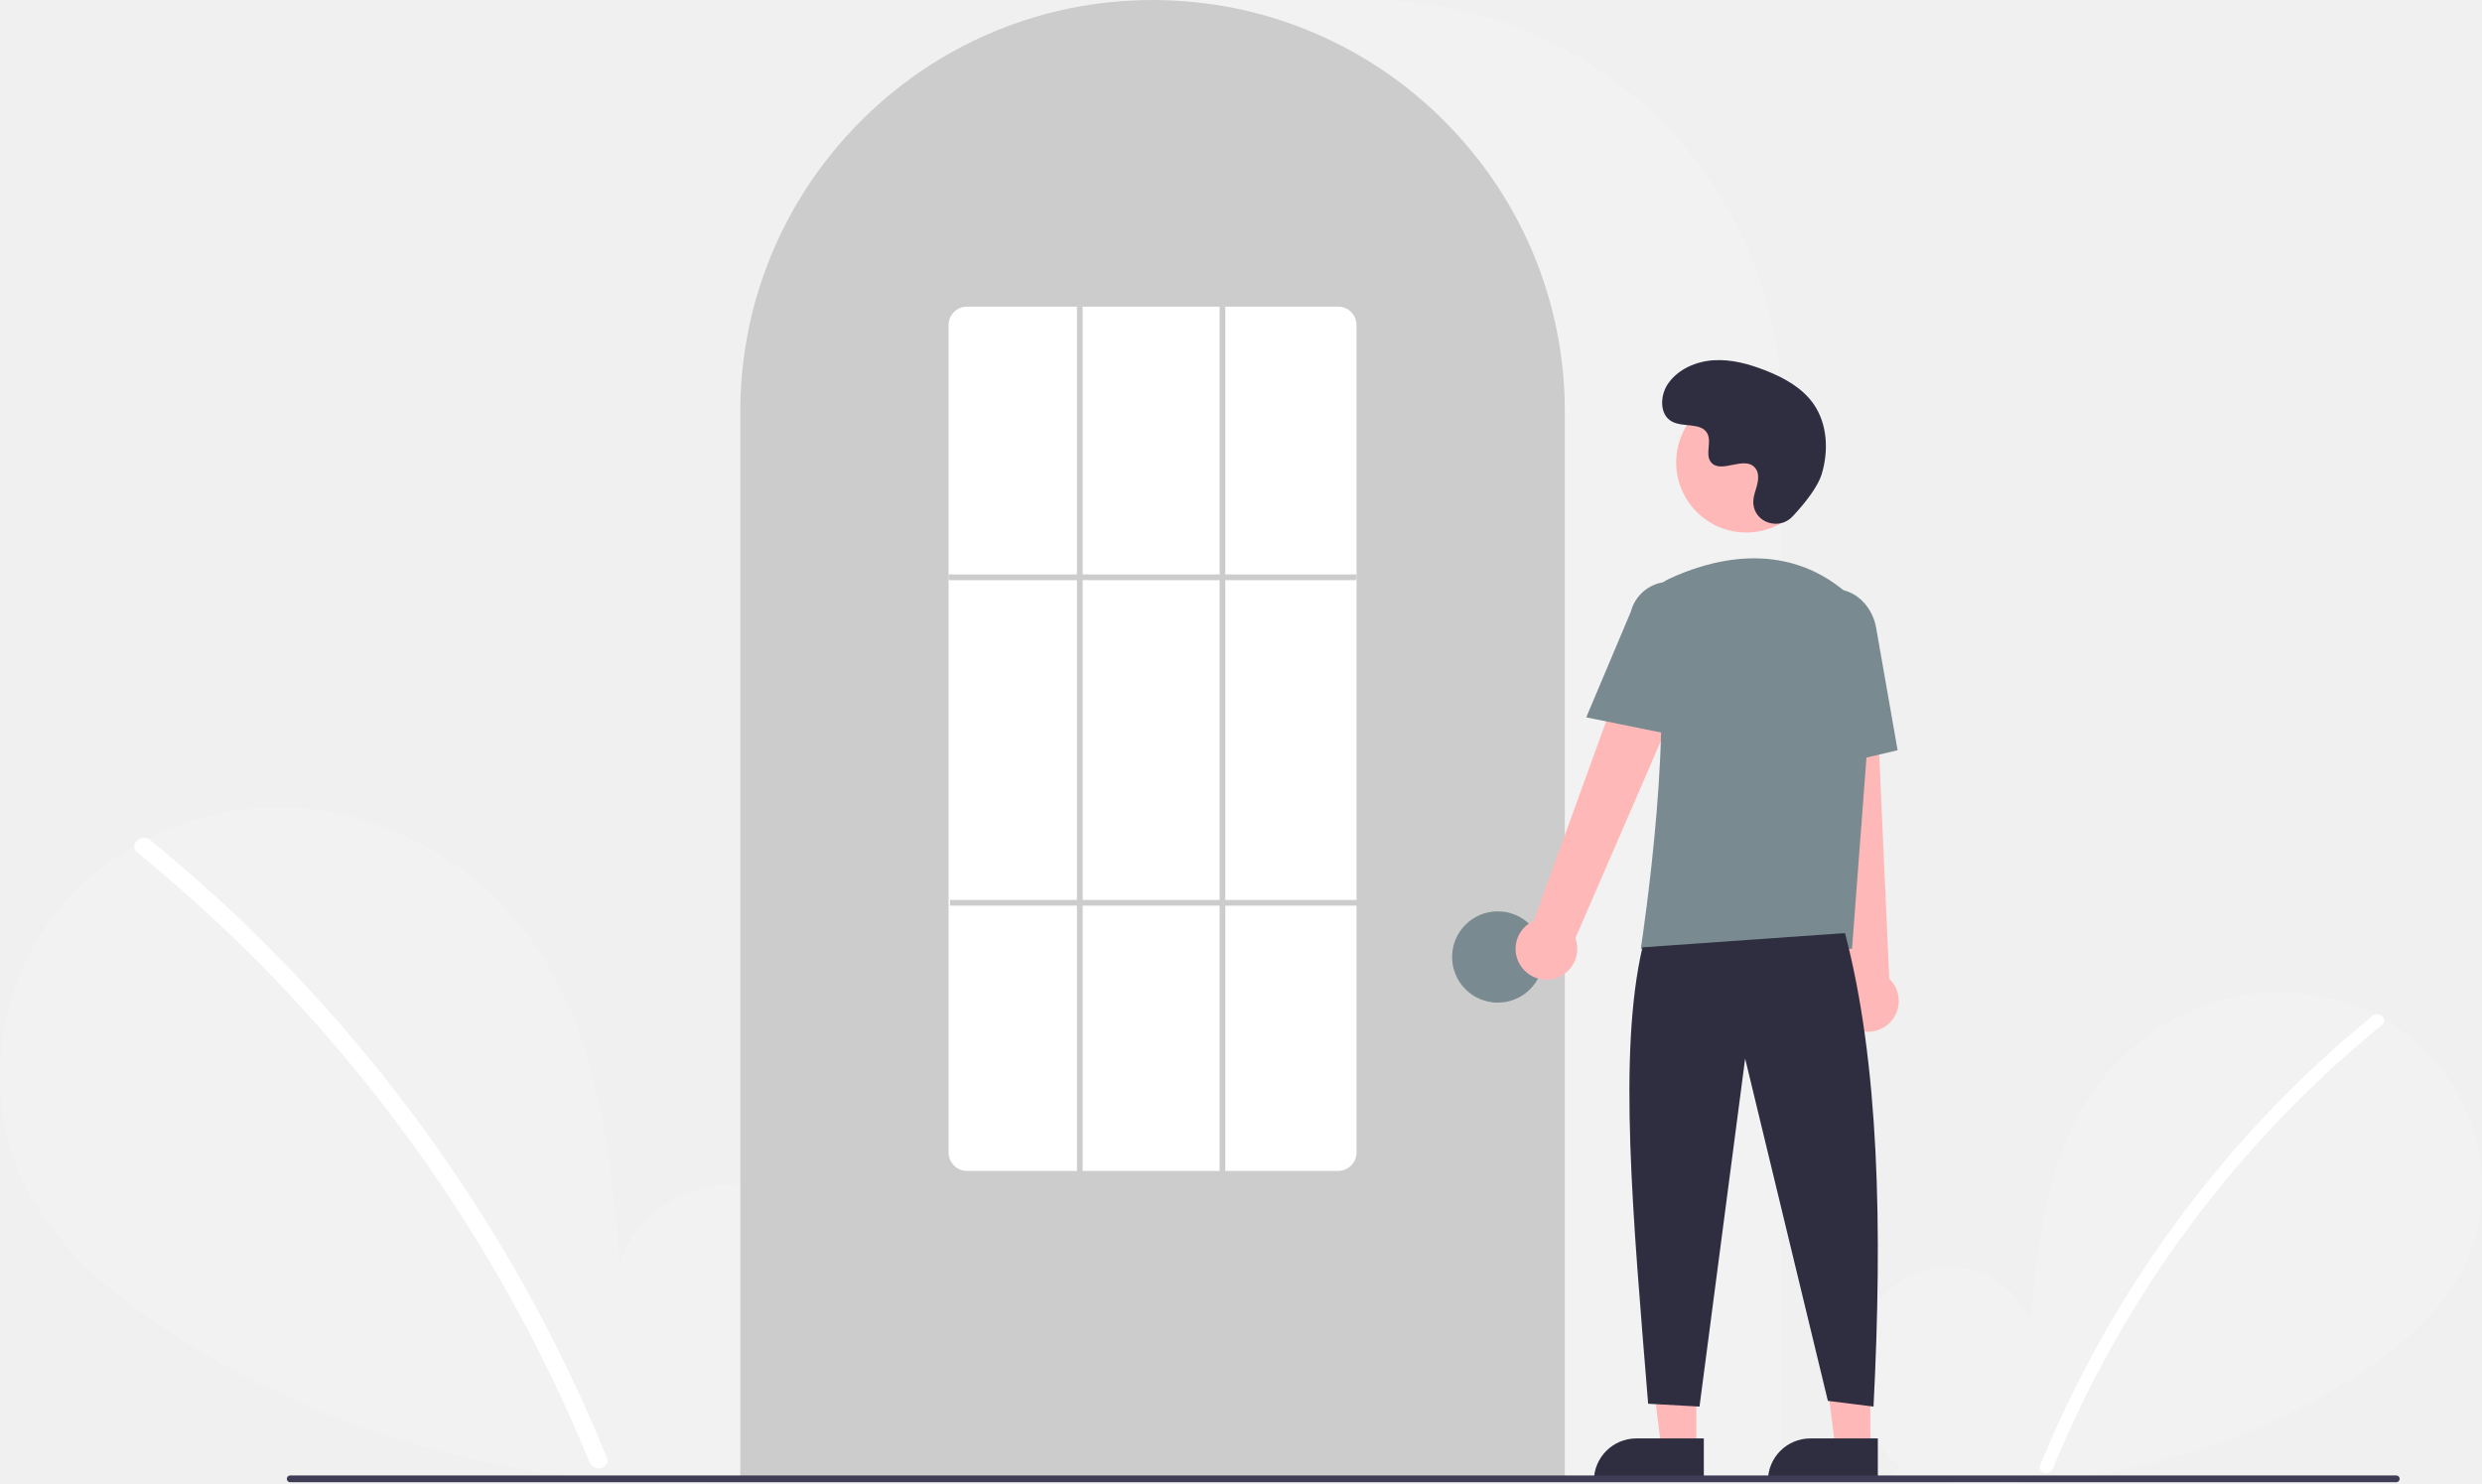
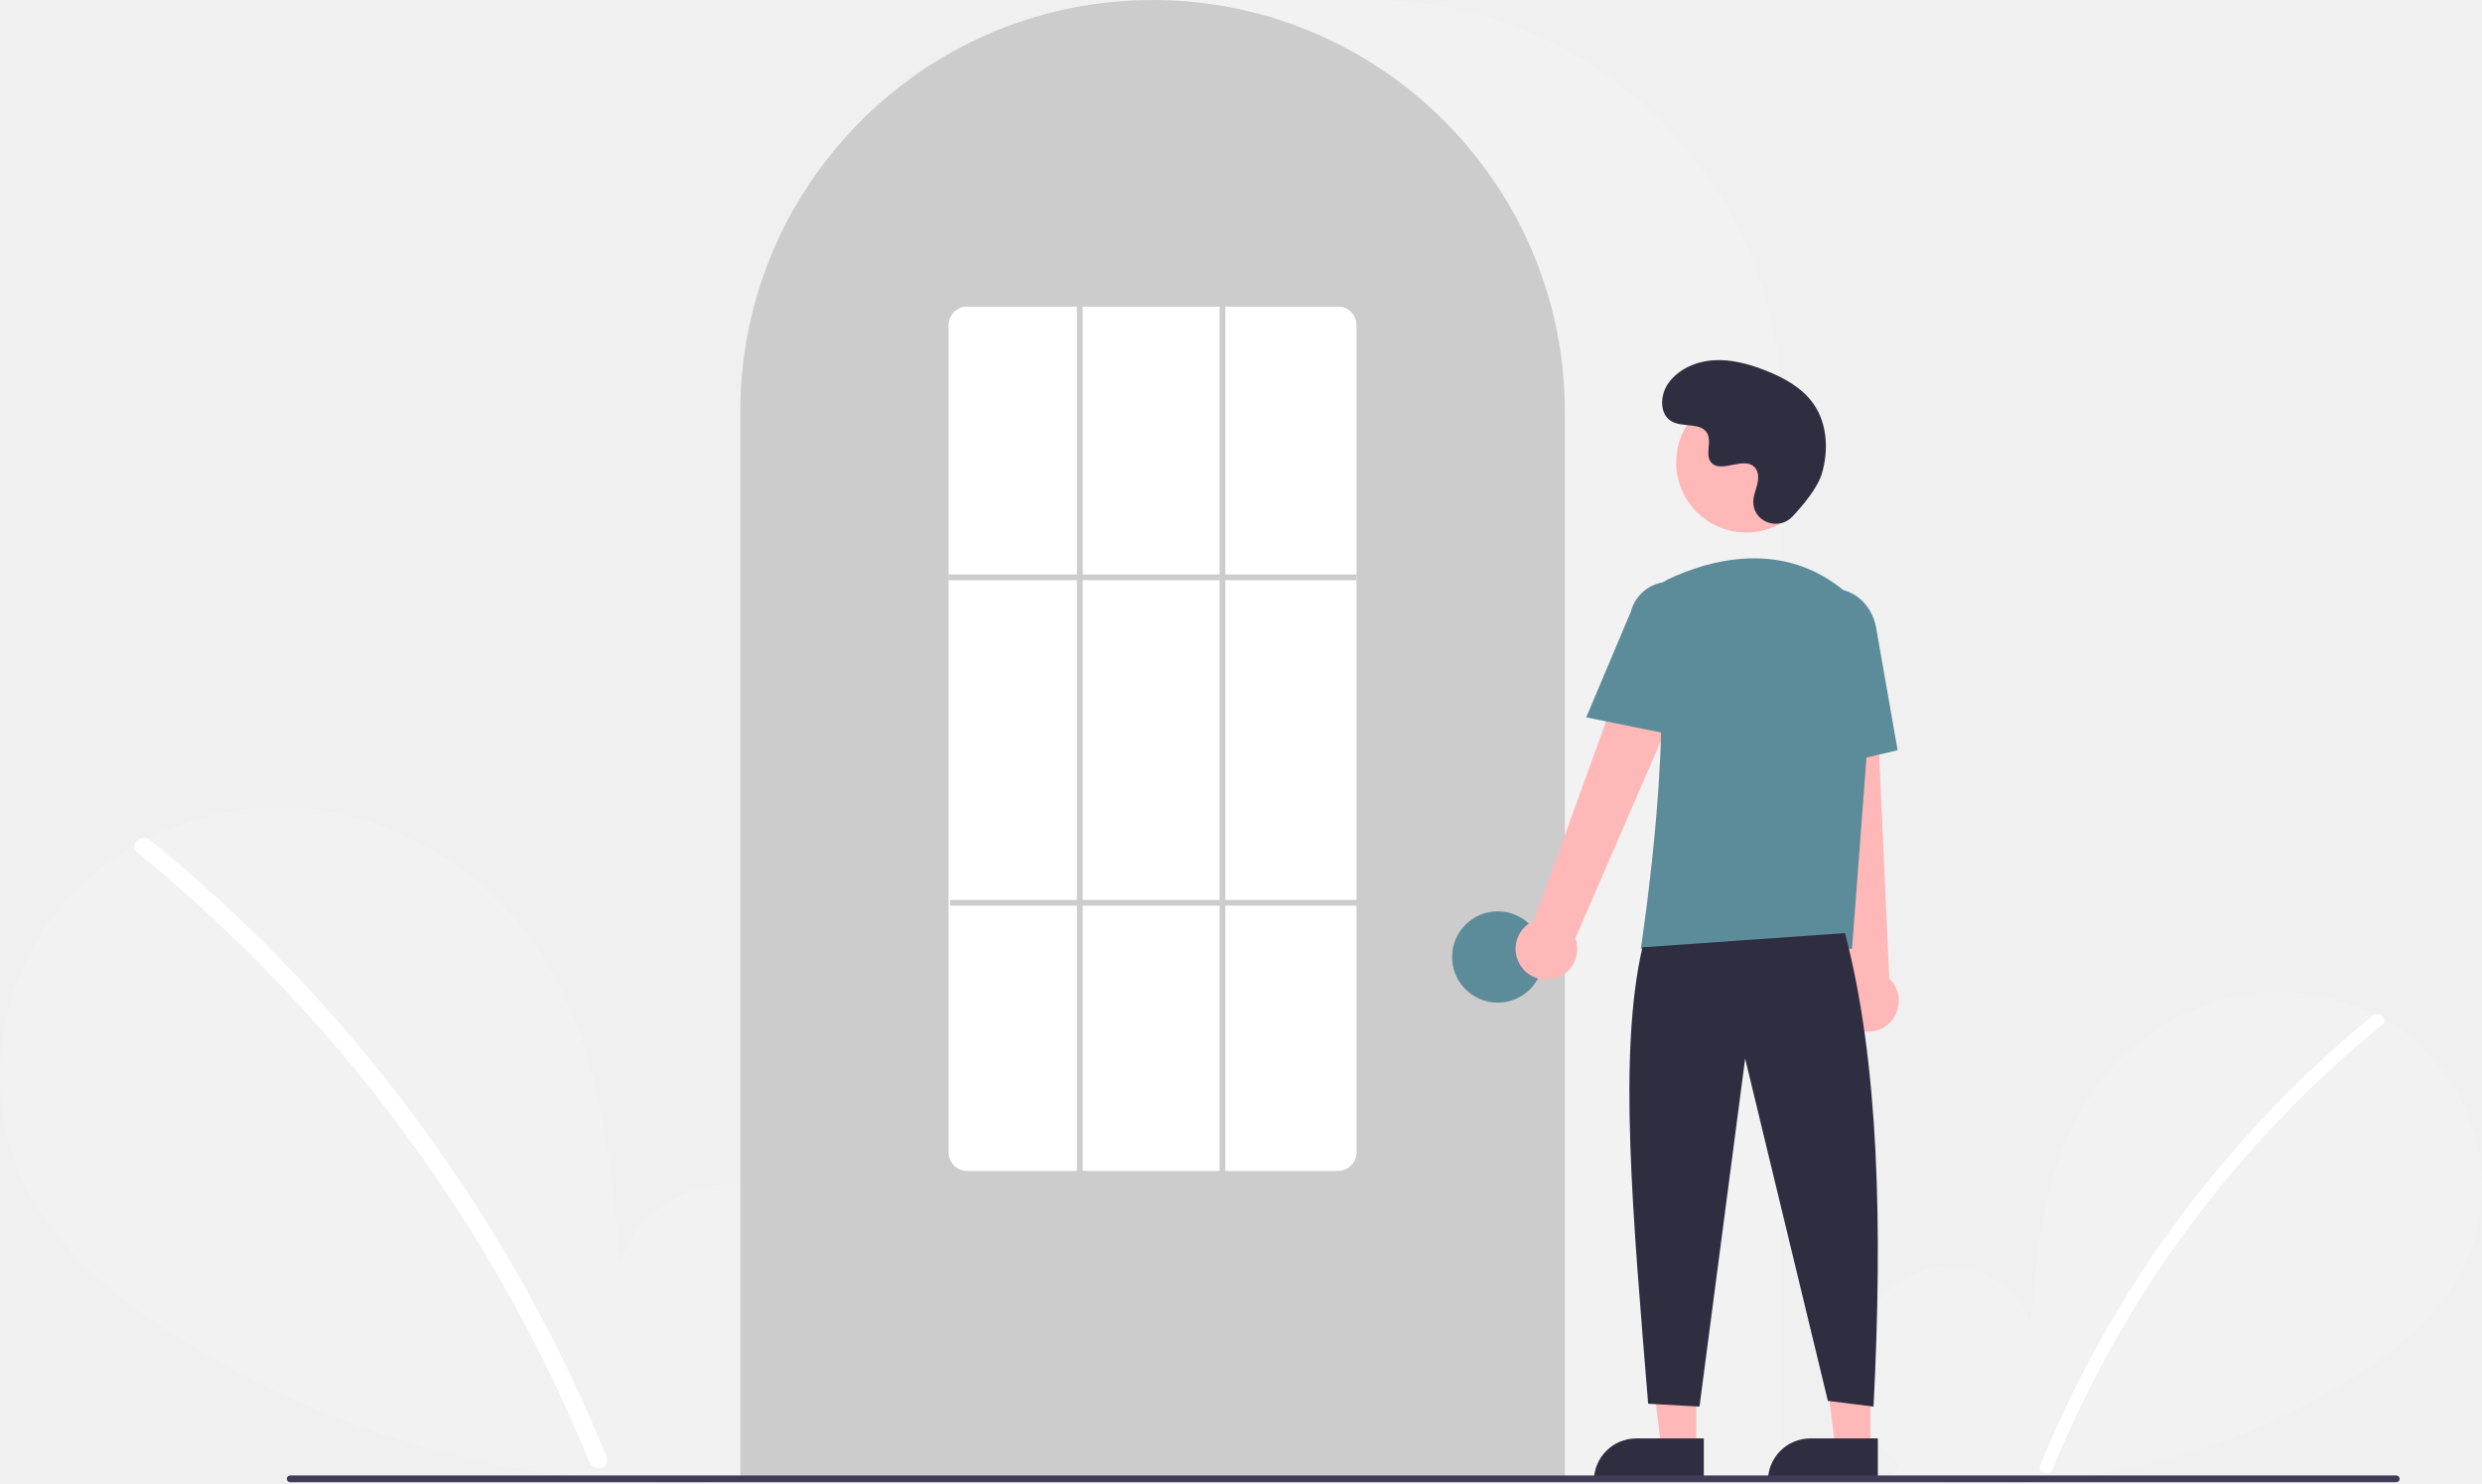
<svg xmlns="http://www.w3.org/2000/svg" data-name="Layer 1" width="870" height="520.139" viewBox="0 0 870 520.139">
  <path d="M831.092,704.187c-11.138-9.412-17.904-24.28-16.13-38.754s12.764-27.78,27.018-30.854,30.504,5.435,34.834,19.359c2.383-26.846,5.129-54.818,19.402-77.68,12.924-20.701,35.309-35.514,59.569-38.164s49.803,7.359,64.933,26.507,18.835,46.985,8.238,68.969c-7.806,16.195-22.188,28.247-37.257,38.052a240.452,240.452,0,0,1-164.454,35.977Z" transform="translate(-165 -189.9307)" fill="#f2f2f2" />
  <path d="M996.728,546.01a393.414,393.414,0,0,0-54.826,54.442,394.561,394.561,0,0,0-61.752,103.194c-1.112,2.725,3.313,3.911,4.412,1.216A392.342,392.342,0,0,1,999.963,549.245c2.284-1.86-.97-5.08-3.236-3.236Z" transform="translate(-165 -189.9307)" fill="#fff" />
  <path d="M445.067,701.63c15.299-12.927,24.591-33.348,22.154-53.228s-17.531-38.156-37.11-42.377-41.897,7.464-47.844,26.59c-3.273-36.873-7.044-75.292-26.648-106.693-17.751-28.433-48.497-48.778-81.818-52.418s-68.404,10.107-89.185,36.407-25.869,64.535-11.315,94.729c10.722,22.243,30.475,38.797,51.172,52.264,66.03,42.965,147.939,60.884,225.877,49.415" transform="translate(-165 -189.9307)" fill="#f2f2f2" />
  <path d="M217.567,484.373a540.355,540.355,0,0,1,75.304,74.777A548.076,548.076,0,0,1,352.257,647.04a545.835,545.835,0,0,1,25.43,53.846c1.527,3.743-4.55,5.372-6.06,1.671a536.36,536.36,0,0,0-49.009-92.727A539.734,539.734,0,0,0,256.889,528.632a538.441,538.441,0,0,0-43.766-39.815c-3.138-2.555,1.332-6.978,4.444-4.444Z" transform="translate(-165 -189.9307)" fill="#fff" />
  <path d="M789.5,708.931h-365v-374.5c0-79.678,64.822-144.5,144.5-144.5h76c79.677,0,144.5,64.822,144.5,144.5Z" transform="translate(-165 -189.9307)" fill="#f2f2f2" />
  <path d="M713.5,708.931h-289v-374.5a143.382,143.382,0,0,1,27.596-84.944c.664-.905,1.326-1.798,2.009-2.681a144.466,144.466,0,0,1,30.754-29.851c.66-.48,1.322-.952,1.994-1.423a144.16,144.16,0,0,1,31.472-16.459c.661-.25,1.334-.501,2.007-.742a144.02,144.02,0,0,1,31.108-7.336c.658-.09,1.333-.16,2.008-.23a146.288,146.288,0,0,1,31.105,0c.673.07,1.349.141,2.014.231a143.995,143.995,0,0,1,31.1,7.335c.673.241,1.346.492,2.009.743a143.799,143.799,0,0,1,31.106,16.216c.672.461,1.344.933,2.006,1.405a145.987,145.987,0,0,1,18.384,15.564,144.305,144.305,0,0,1,12.724,14.551c.681.88,1.343,1.773,2.005,2.677A143.382,143.382,0,0,1,713.5,334.431Z" transform="translate(-165 -189.9307)" fill="#ccc" />
-   <circle cx="525" cy="335.5" r="16" fill="#798b90" />
+   <circle cx="525" cy="335.5" r="16" fill="#5c8c99" />
  <polygon points="594.599 507.783 582.339 507.783 576.506 460.495 594.601 460.496 594.599 507.783" fill="#ffb8b8" />
  <path d="M573.582,504.28h23.644a0,0,0,0,1,0,0v14.887a0,0,0,0,1,0,0H558.695a0,0,0,0,1,0,0v0a14.887,14.887,0,0,1,14.887-14.887Z" fill="#2f2e41" />
  <polygon points="655.599 507.783 643.339 507.783 637.506 460.495 655.601 460.496 655.599 507.783" fill="#ffb8b8" />
  <path d="M634.582,504.28h23.644a0,0,0,0,1,0,0v14.887a0,0,0,0,1,0,0H619.695a0,0,0,0,1,0,0v0a14.887,14.887,0,0,1,14.887-14.887Z" fill="#2f2e41" />
  <path d="M698.098,528.6a10.743,10.743,0,0,1,4.511-15.843l41.676-114.867L764.791,409.082,717.206,518.853a10.801,10.801,0,0,1-19.109,9.748Z" transform="translate(-165 -189.9307)" fill="#ffb8b8" />
  <path d="M814.336,550.184a10.743,10.743,0,0,1-2.893-16.217L798.533,412.458l23.338,1.066L827.236,533.045a10.801,10.801,0,0,1-12.9,17.139Z" transform="translate(-165 -189.9307)" fill="#ffb8b8" />
  <circle cx="612.106" cy="162.123" r="24.561" fill="#ffb8b8" />
-   <path d="M814.18,522.549H740.133l.089-.576c.133-.861,13.197-86.439,3.562-114.436a11.813,11.813,0,0,1,6.069-14.584h0c13.772-6.485,40.208-14.471,62.52,4.909a28.234,28.234,0,0,1,9.459,23.396Z" transform="translate(-165 -189.9307)" fill="#798b90" />
-   <path d="M754.354,448.181,721.018,441.418l15.626-37.03a13.997,13.997,0,0,1,27.106,6.998Z" transform="translate(-165 -189.9307)" fill="#798b90" />
-   <path d="M797.05,460.739l-2.004-45.941c-1.52-8.636,3.424-16.8,11.027-18.135,7.605-1.33,15.032,4.66,16.558,13.36l7.533,42.928Z" transform="translate(-165 -189.9307)" fill="#798b90" />
+   <path d="M814.18,522.549H740.133l.089-.576c.133-.861,13.197-86.439,3.562-114.436a11.813,11.813,0,0,1,6.069-14.584h0c13.772-6.485,40.208-14.471,62.52,4.909a28.234,28.234,0,0,1,9.459,23.396Z" transform="translate(-165 -189.9307)" fill="#5c8c99" />
+   <path d="M754.354,448.181,721.018,441.418l15.626-37.03a13.997,13.997,0,0,1,27.106,6.998Z" transform="translate(-165 -189.9307)" fill="#5c8c99" />
+   <path d="M797.05,460.739l-2.004-45.941c-1.52-8.636,3.424-16.8,11.027-18.135,7.605-1.33,15.032,4.66,16.558,13.36l7.533,42.928Z" transform="translate(-165 -189.9307)" fill="#5c8c99" />
  <path d="M811.716,517.049c11.915,45.377,13.214,103.069,10,166l-16-2-29-120-16,122-18-1c-5.377-66.03-10.613-122.715-2-160Z" transform="translate(-165 -189.9307)" fill="#2f2e41" />
  <path d="M793.289,371.035c-4.582,4.881-13.091,2.261-13.688-4.407a8.055,8.055,0,0,1,.01-1.556c.308-2.954,2.015-5.635,1.606-8.754a4.59,4.59,0,0,0-.84-2.149c-3.651-4.889-12.222,2.187-15.668-2.239-2.113-2.714.371-6.987-1.251-10.021-2.14-4.004-8.479-2.029-12.454-4.221-4.423-2.439-4.158-9.225-1.247-13.353,3.551-5.034,9.776-7.72,15.923-8.107s12.253,1.275,17.992,3.511c6.521,2.541,12.988,6.054,17.001,11.788,4.88,6.973,5.35,16.348,2.909,24.502C802.098,360.99,797.031,367.049,793.289,371.035Z" transform="translate(-165 -189.9307)" fill="#2f2e41" />
  <path d="M1004.982,709.574h-738.294a1.191,1.191,0,0,1,0-2.381h738.294a1.191,1.191,0,0,1,0,2.381Z" transform="translate(-165 -189.9307)" fill="#3f3d56" />
  <path d="M634,600.431H504a6.465,6.465,0,0,1-6.5-6.415V303.846a6.465,6.465,0,0,1,6.5-6.415H634a6.465,6.465,0,0,1,6.5,6.415V594.015A6.465,6.465,0,0,1,634,600.431Z" transform="translate(-165 -189.9307)" fill="#fff" />
  <rect x="332.5" y="201.39" width="143" height="2" fill="#ccc" />
  <rect x="333" y="315.5" width="143" height="2" fill="#ccc" />
  <rect x="377.5" y="107.5" width="2" height="304" fill="#ccc" />
  <rect x="427.5" y="107.5" width="2" height="304" fill="#ccc" />
</svg>
